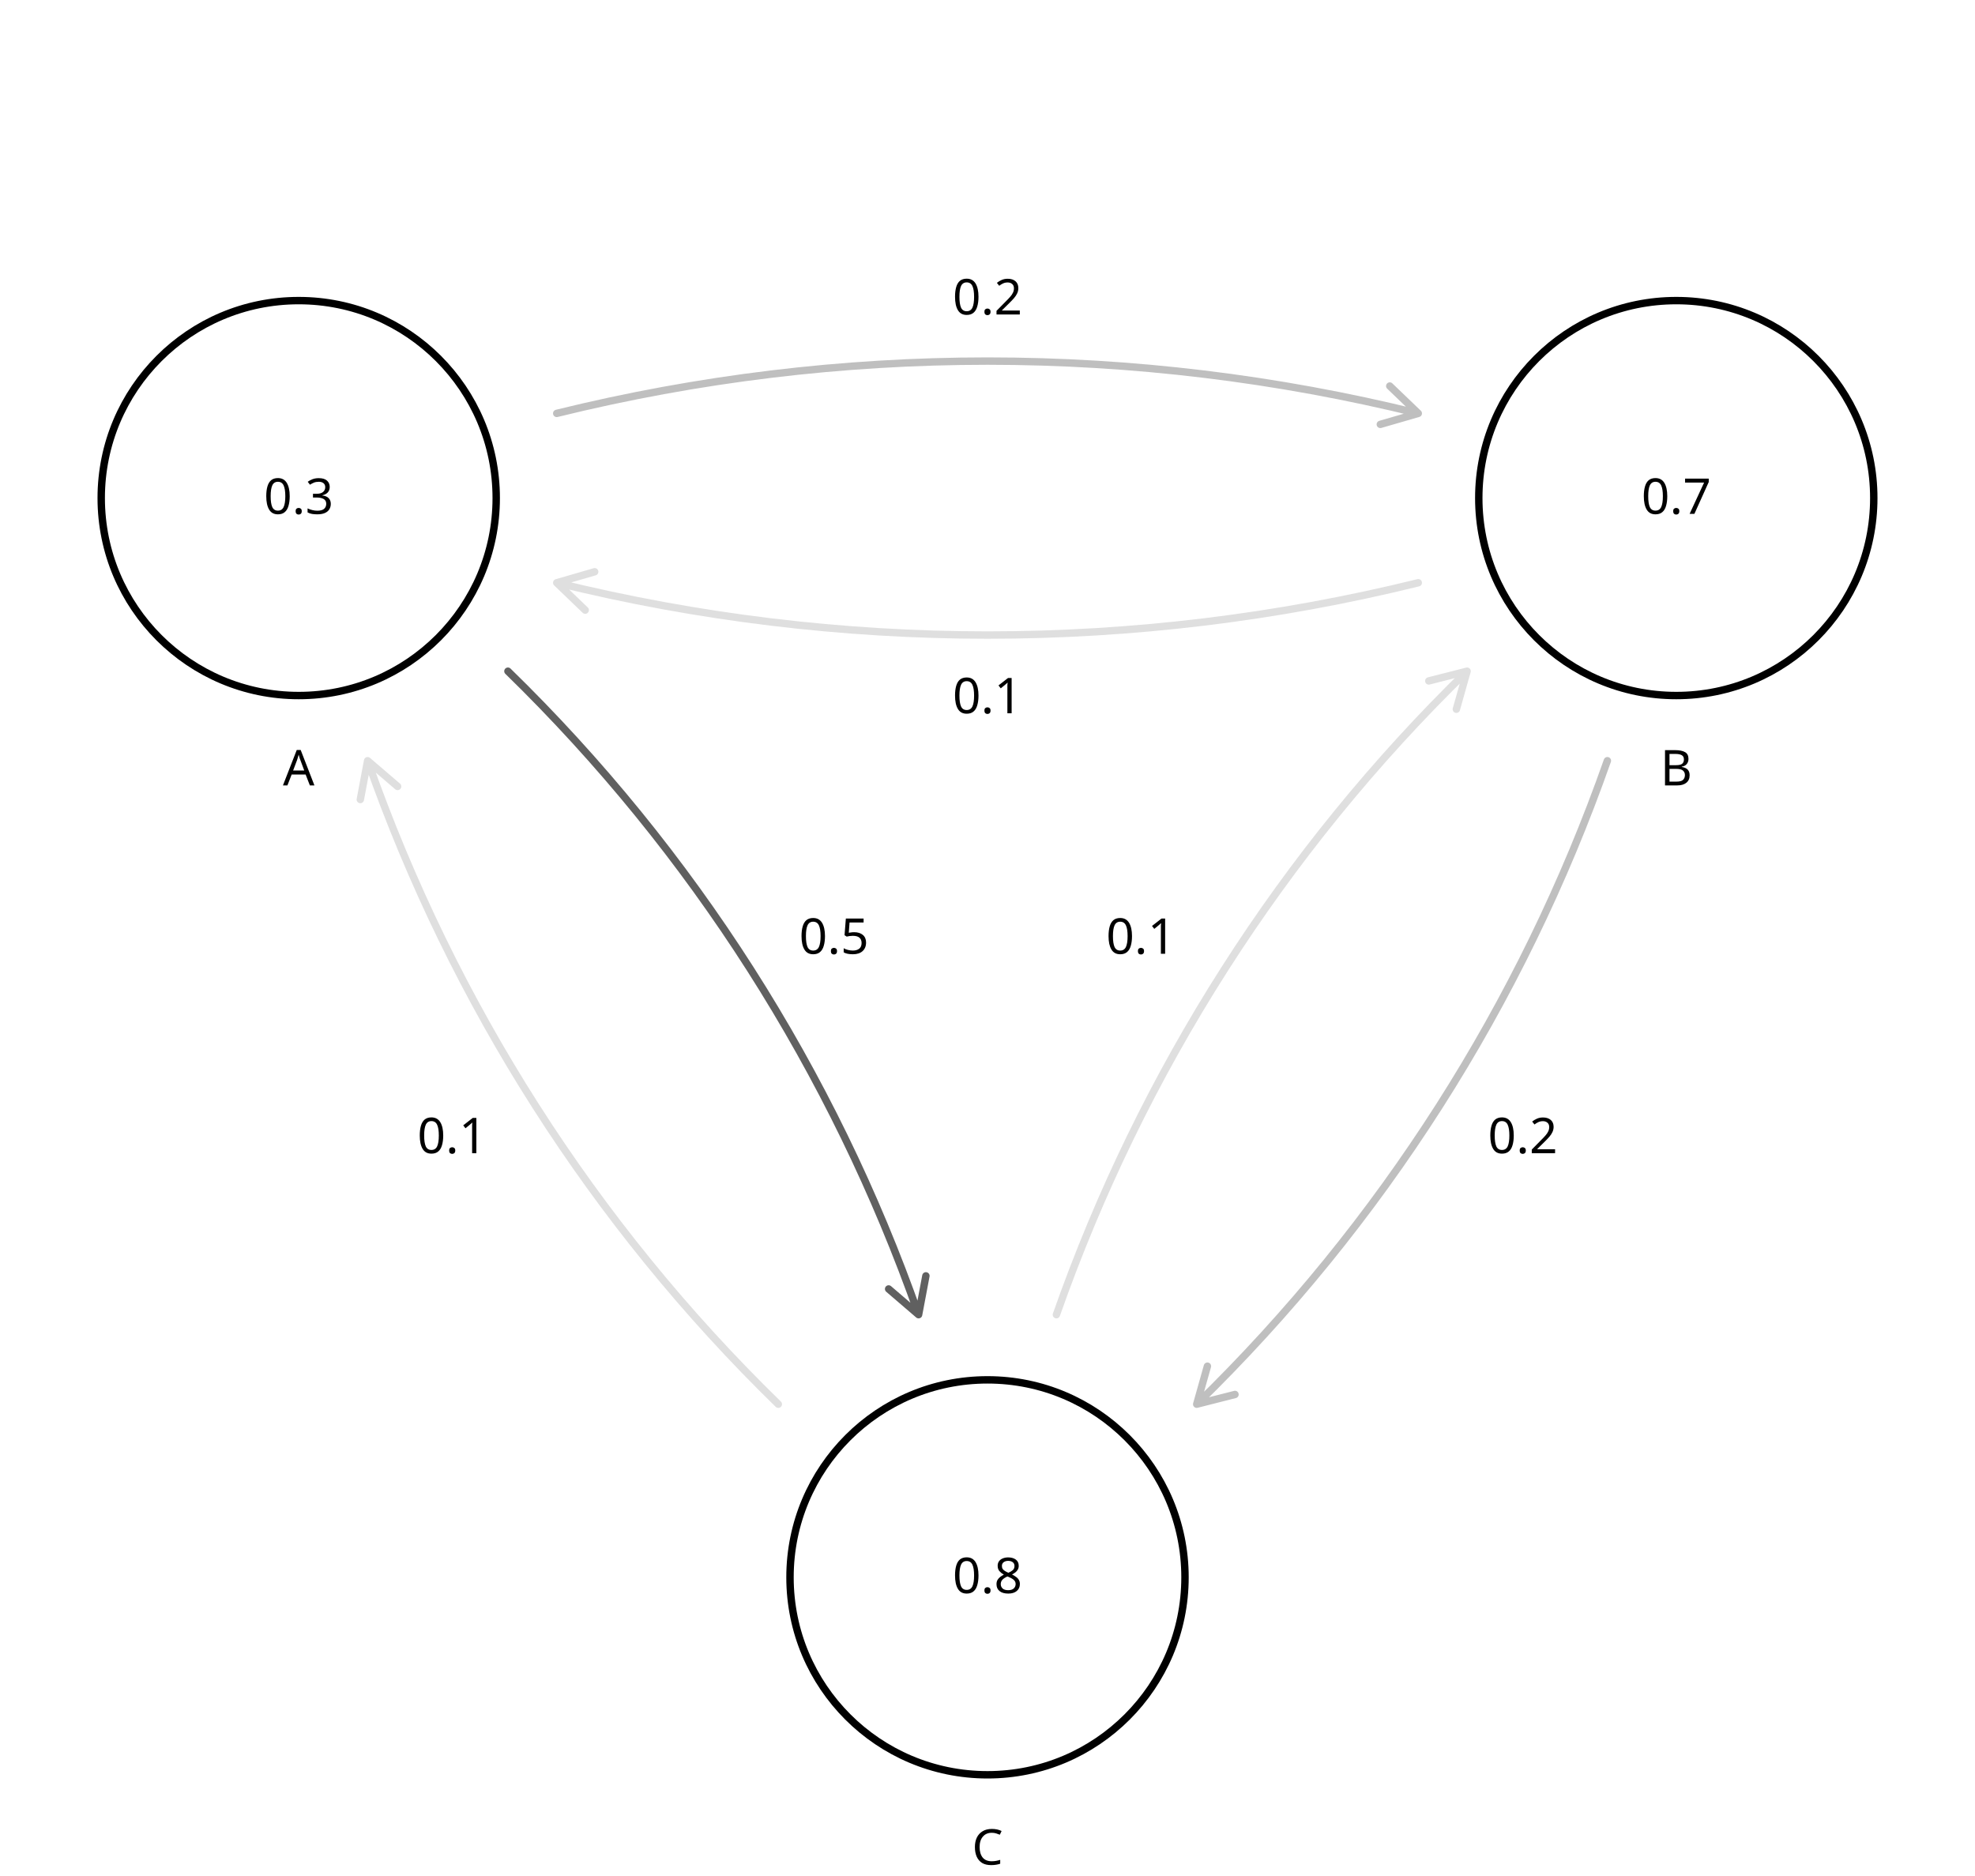
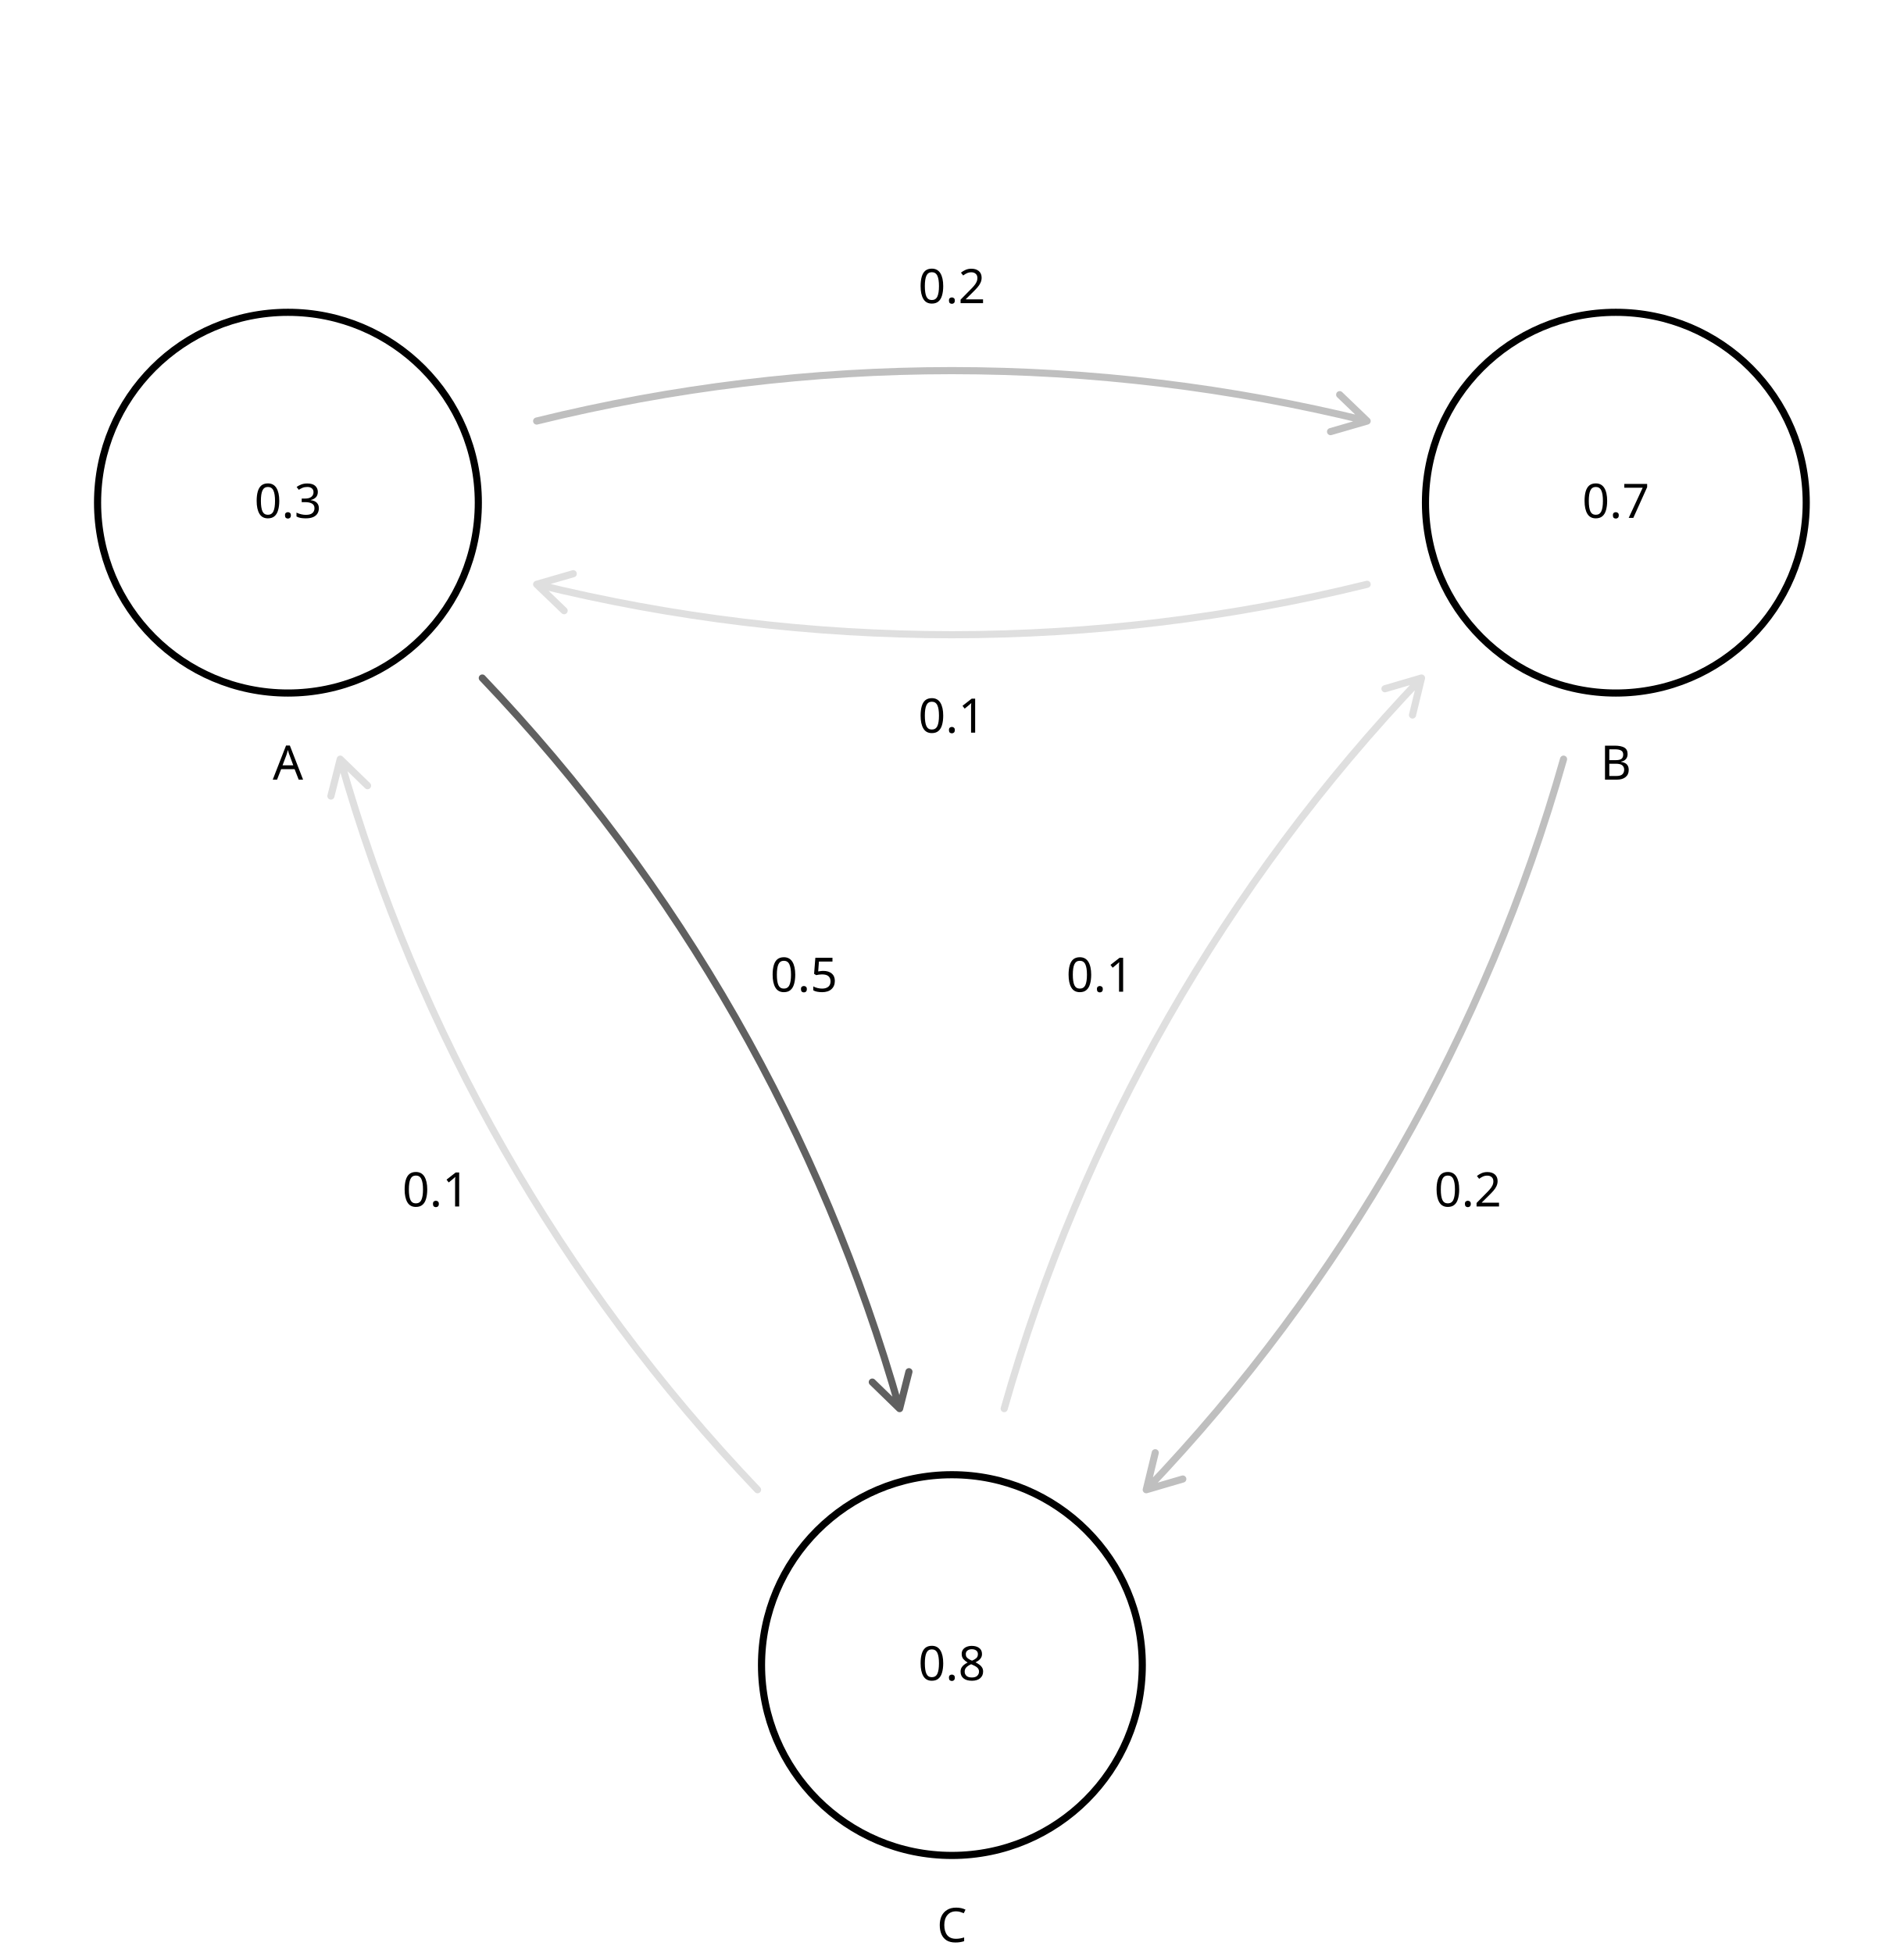
- <svg xmlns="http://www.w3.org/2000/svg" class="plot" fill="currentColor" font-family="system-ui, sans-serif" font-size="10" text-anchor="middle" width="400" height="380" viewBox="0 0 400 380">
+ <svg xmlns="http://www.w3.org/2000/svg" class="plot" fill="currentColor" font-family="system-ui, sans-serif" font-size="10" text-anchor="middle" width="400" height="410.384" viewBox="0 0 400 410.384">
  <style>
    .plot {
      display: block;
      background: white;
      height: auto;
      height: intrinsic;
      max-width: 100%;
    }

    .plot text,
    .plot tspan {
      white-space: pre;
    }
  </style>
  <g aria-label="dot" fill="none" stroke="currentColor" stroke-width="1.5" transform="translate(0.5,0.5)">
-     <circle cx="60" cy="100.389" r="40" />
-     <circle cx="339" cy="100.389" r="40" />
-     <circle cx="199.5" cy="319" r="40" />
+     <circle cx="60" cy="105.127" r="40" />
+     <circle cx="339" cy="105.127" r="40" />
+     <circle cx="199.5" cy="349.384" r="40" />
  </g>
  <g aria-label="arrow" fill="none" stroke="currentColor" stroke-width="1.5" stroke-linecap="round" stroke-miterlimit="1" transform="translate(0.5,0.5)">
    <path stroke-opacity="0.375" />
-     <path d="M112.256,83.235A364.531,364.531 0,0,1 286.744,83.235M280.974,77.693L286.744,83.235L279.059,85.46" stroke-opacity="0.25" />
-     <path d="M102.371,135.457A338.829,338.829 0,0,1 185.545,265.8M187.023,257.938L185.545,265.8L179.475,260.589" stroke-opacity="0.625" />
-     <path d="M286.744,117.543A364.531,364.531 0,0,1 112.256,117.543M118.026,123.085L112.256,117.543L119.941,115.318" stroke-opacity="0.125" />
+     <path d="M112.256,87.973A364.531,364.531 0,0,1 286.744,87.973M280.974,82.431L286.744,87.973L279.059,90.198" stroke-opacity="0.25" />
+     <path d="M100.835,141.972A367.518,367.518 0,0,1 188.513,295.493M190.474,287.737L188.513,295.493L182.777,289.917" stroke-opacity="0.625" />
+     <path d="M286.744,122.281A364.531,364.531 0,0,1 112.256,122.281M118.026,127.823L112.256,122.281L119.941,120.056" stroke-opacity="0.125" />
    <path stroke-opacity="0.875" />
-     <path d="M325.045,153.589A338.829,338.829 0,0,1 241.871,283.932M249.624,281.961L241.871,283.932L244.04,276.232" stroke-opacity="0.25" />
-     <path d="M157.129,283.932A338.829,338.829 0,0,1 73.955,153.589M72.477,161.451L73.955,153.589L80.025,158.8" stroke-opacity="0.125" />
-     <path d="M213.455,265.8A338.829,338.829 0,0,1 296.629,135.457M288.876,137.428L296.629,135.457L294.46,143.157" stroke-opacity="0.125" />
+     <path d="M328.013,159.019A367.518,367.518 0,0,1 240.335,312.539M248.011,310.287L240.335,312.539L242.222,304.765" stroke-opacity="0.25" />
+     <path d="M158.665,312.539A367.518,367.518 0,0,1 70.987,159.019M69.026,166.775L70.987,159.019L76.723,164.594" stroke-opacity="0.125" />
+     <path d="M210.487,295.493A367.518,367.518 0,0,1 298.165,141.972M290.489,144.224L298.165,141.972L296.278,149.746" stroke-opacity="0.125" />
    <path stroke-opacity="1" />
  </g>
  <g aria-label="text" transform="translate(0.5,55.5)">
-     <text y="0.32em" transform="translate(60,100.3889)">A</text>
-     <text y="0.32em" transform="translate(339,100.3889)">B</text>
-     <text y="0.32em" transform="translate(199.5,319)">C</text>
+     <text y="0.32em" transform="translate(60,105.127)">A</text>
+     <text y="0.32em" transform="translate(339,105.127)">B</text>
+     <text y="0.32em" transform="translate(199.5,349.3841)">C</text>
  </g>
  <g aria-label="text" font-variant="tabular-nums" transform="translate(0.5,0.5)">
-     <text y="0.32em" transform="translate(60,100.3889)">0.3</text>
+     <text y="0.32em" transform="translate(60,105.127)">0.3</text>
    <text y="0.32em" transform="translate(199.5,60)">0.2</text>
-     <text y="0.32em" transform="translate(168.4094,189.5)">0.5</text>
-     <text y="0.32em" transform="translate(199.5,140.7777)">0.1</text>
-     <text y="0.32em" transform="translate(339,100.3889)">0.7</text>
-     <text y="0.32em" transform="translate(307.9094,229.8889)">0.2</text>
-     <text y="0.32em" transform="translate(91.09063,229.8889)">0.1</text>
-     <text y="0.32em" transform="translate(230.5906,189.5)">0.1</text>
-     <text y="0.32em" transform="translate(199.5,319)">0.8</text>
+     <text y="0.32em" transform="translate(168.4094,204.6921)">0.5</text>
+     <text y="0.32em" transform="translate(199.5,150.254)">0.1</text>
+     <text y="0.32em" transform="translate(339,105.127)">0.7</text>
+     <text y="0.32em" transform="translate(307.9094,249.8191)">0.2</text>
+     <text y="0.32em" transform="translate(91.09063,249.8191)">0.1</text>
+     <text y="0.32em" transform="translate(230.5906,204.6921)">0.1</text>
+     <text y="0.32em" transform="translate(199.5,349.3841)">0.8</text>
  </g>
</svg>
